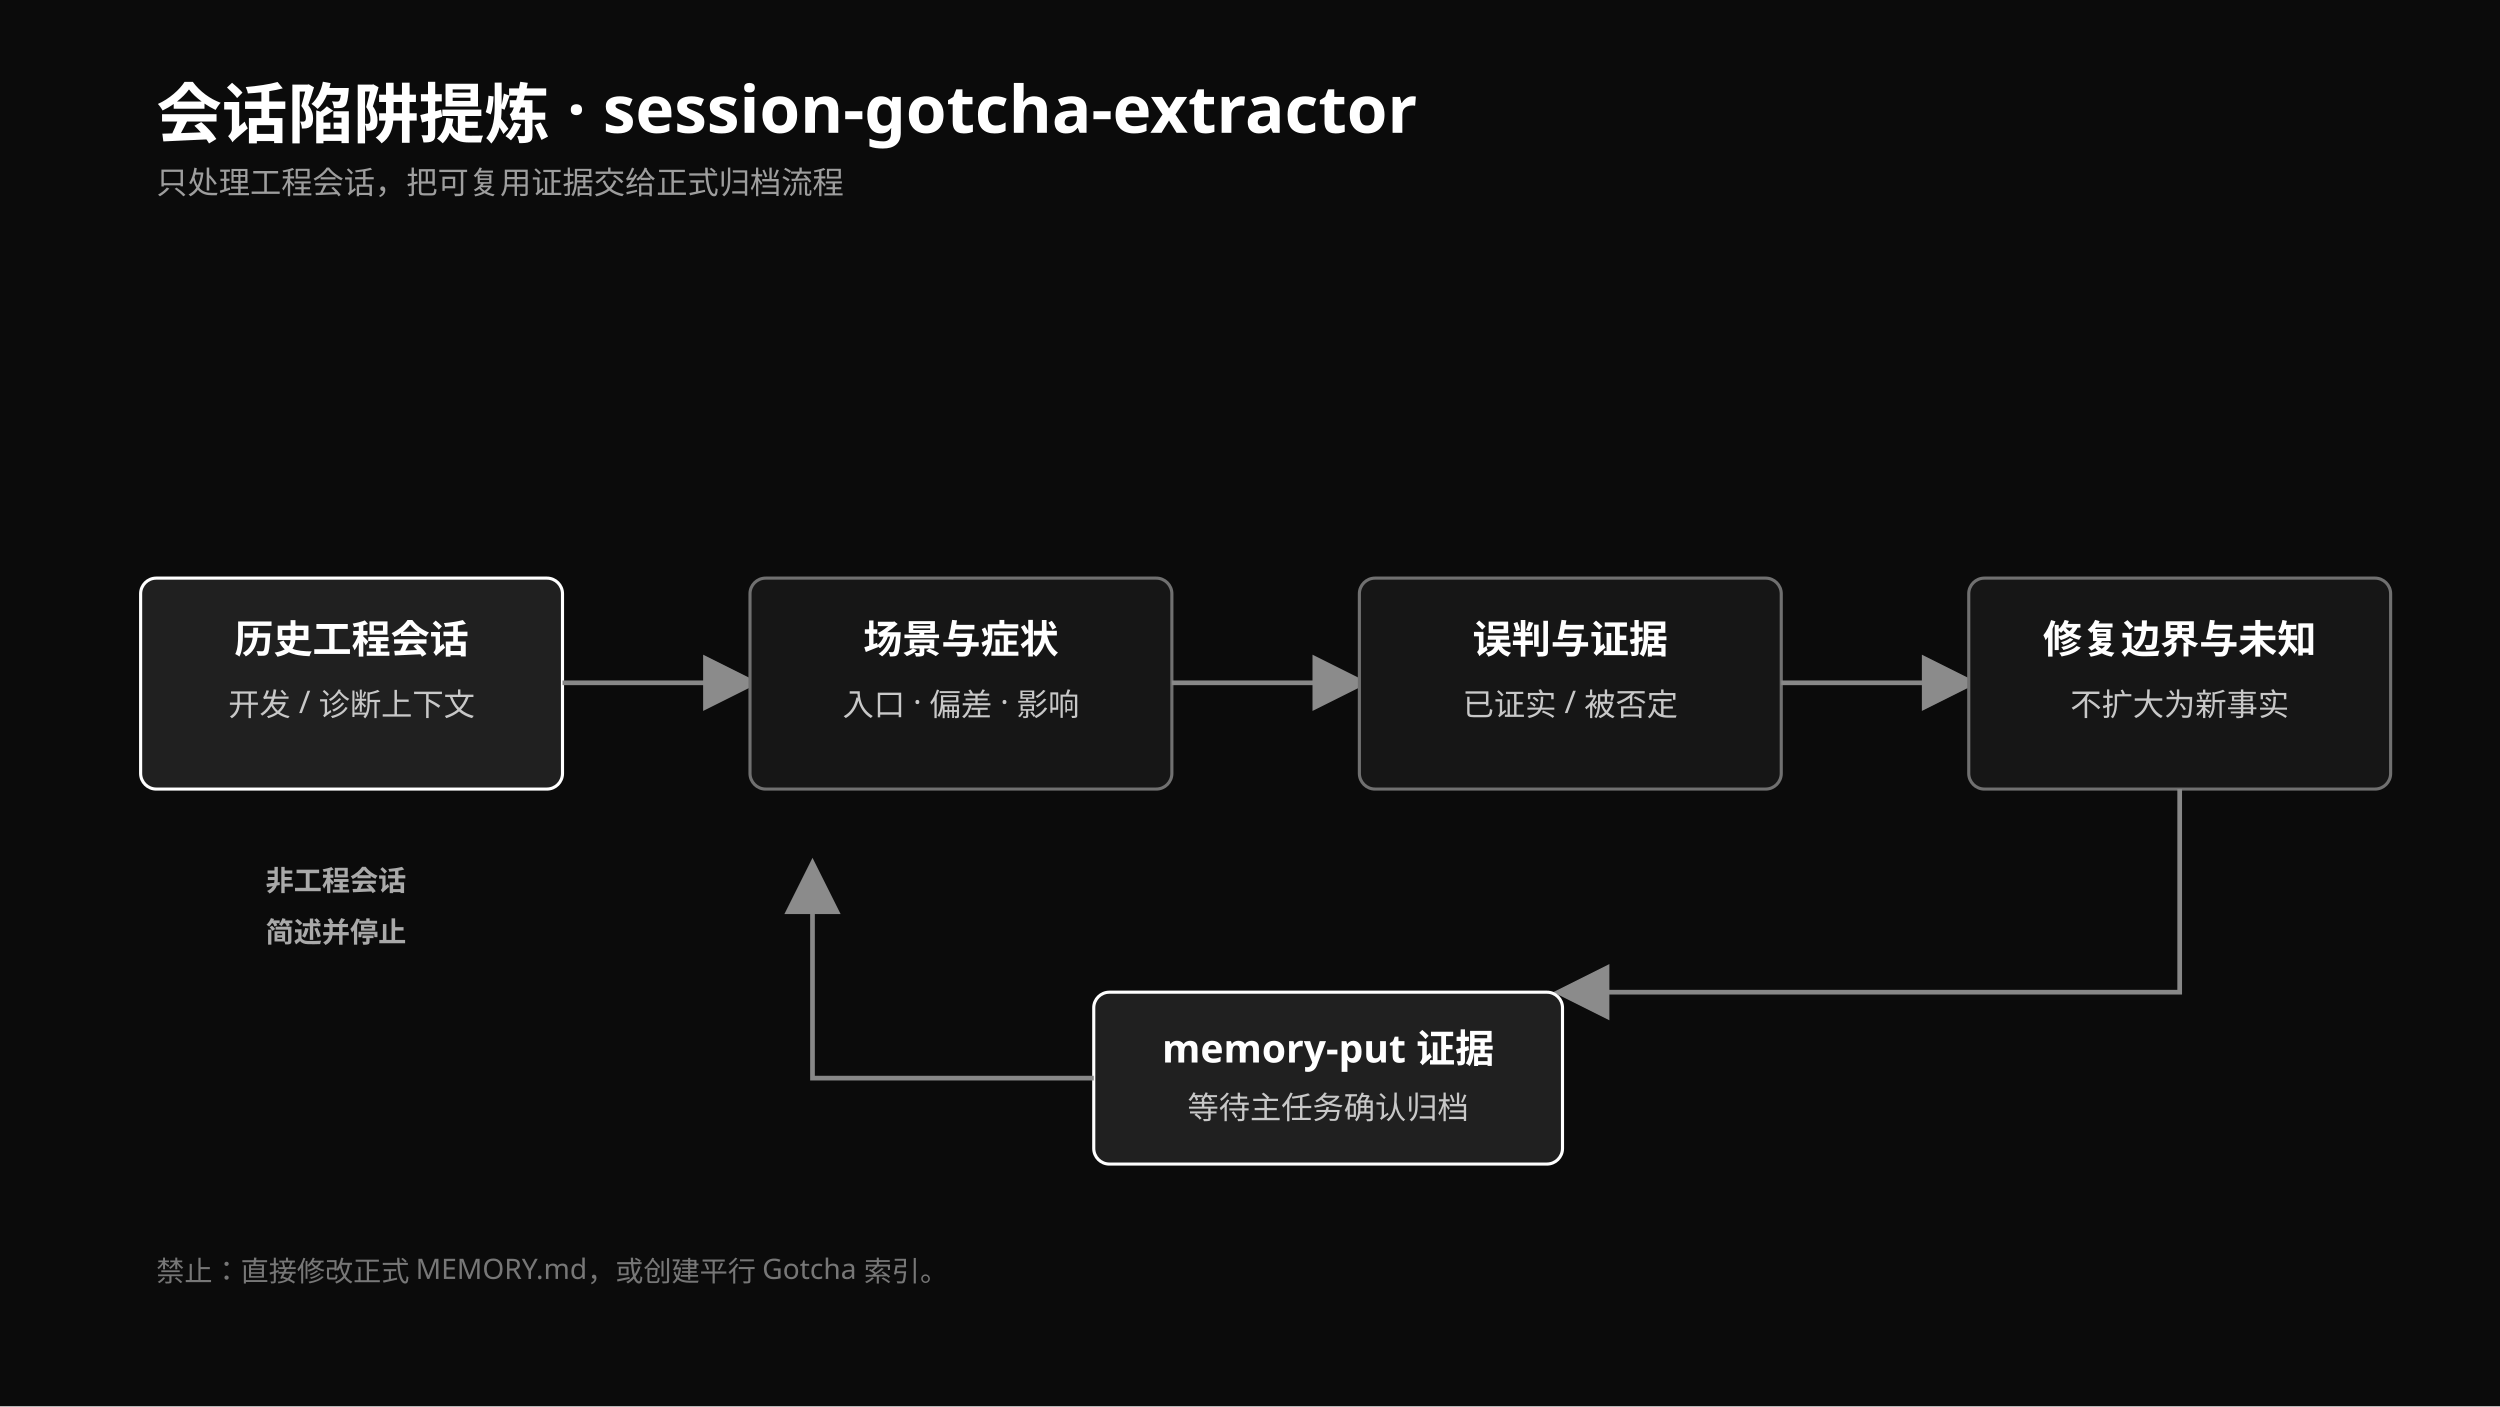
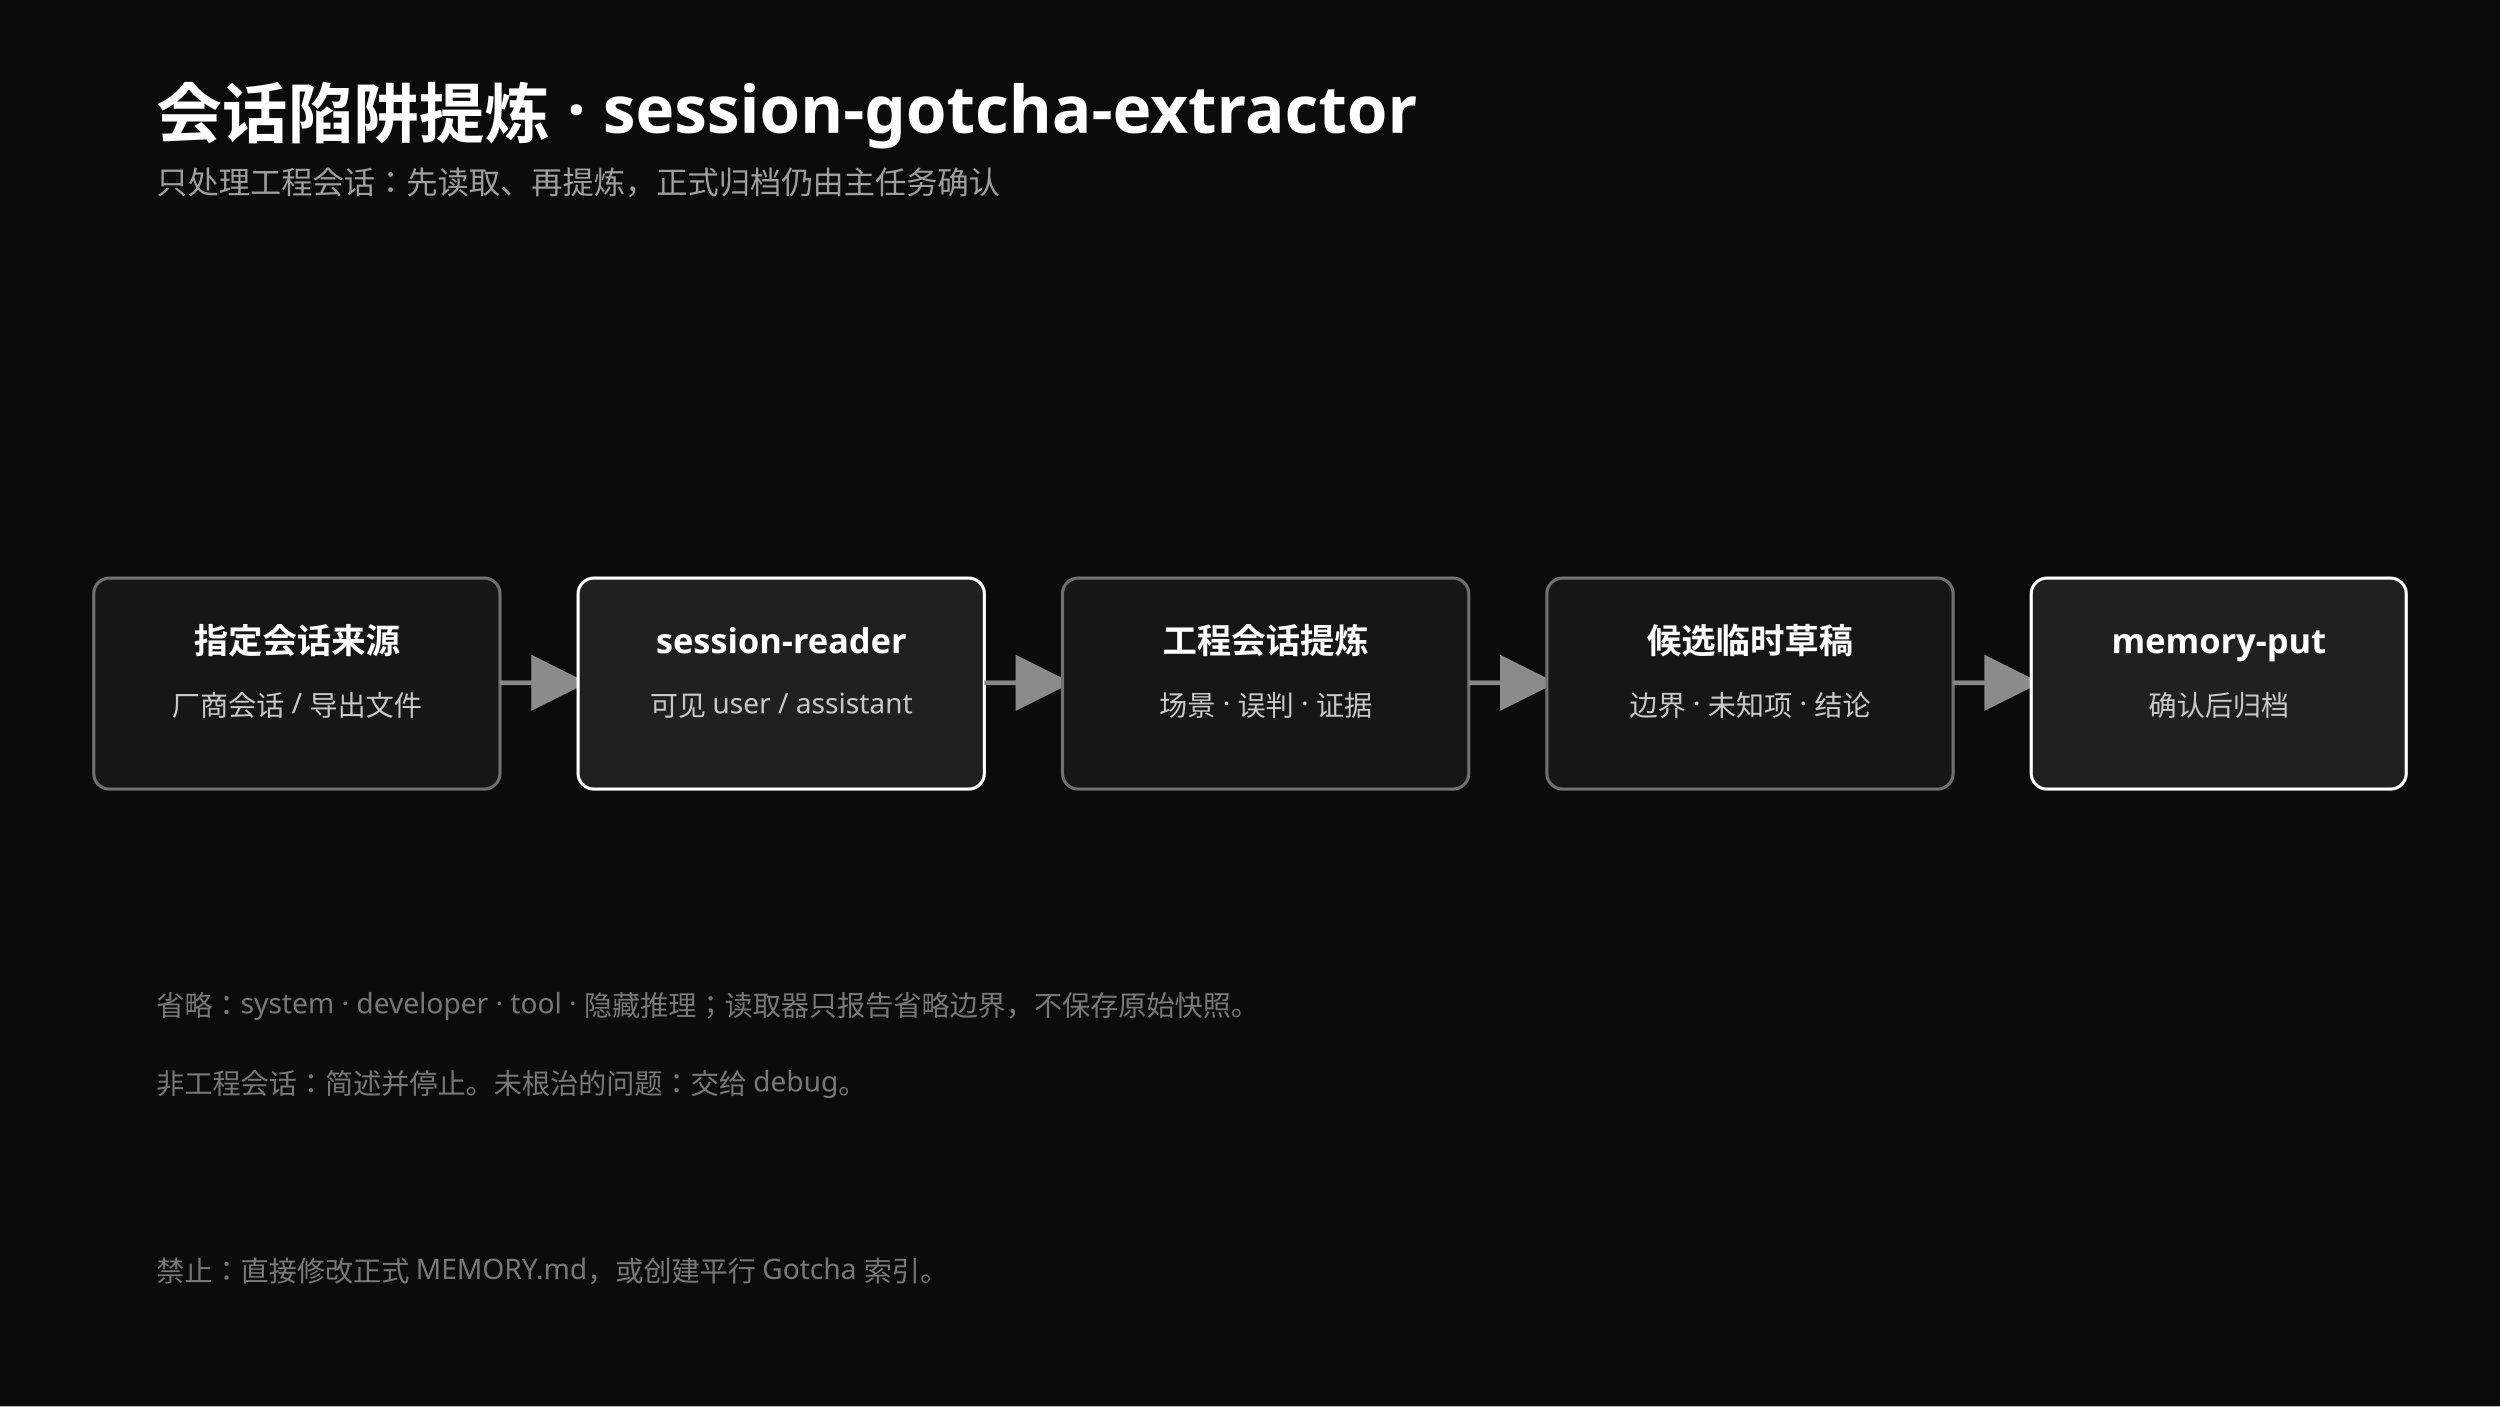
<svg xmlns="http://www.w3.org/2000/svg" width="1600" height="900" viewBox="0 0 1600 900" role="img" aria-labelledby="title desc">
  <defs>
    <marker id="arrow" markerWidth="12" markerHeight="12" refX="10" refY="6" orient="auto">
      <path d="M0,0 L12,6 L0,12 Z" fill="#8b8b8b" />
    </marker>
    <style>
-       .bg{fill:#0b0b0b}.title{fill:#fff;font:700 42px "Segoe UI","Microsoft YaHei",sans-serif}.subtitle{fill:#9e9e9e;font:400 20px "Segoe UI","Microsoft YaHei",sans-serif}.node{fill:#161616;stroke:#707070;stroke-width:2}.node-strong{fill:#202020;stroke:#fff;stroke-width:2}.node-title{fill:#fff;font:700 25px "Segoe UI","Microsoft YaHei",sans-serif}.node-body{fill:#c8c8c8;font:400 20px "Segoe UI","Microsoft YaHei",sans-serif}.line{fill:none;stroke:#888;stroke-width:3;marker-end:url(#arrow)}.label{fill:#a9a9a9;font:600 18px "Segoe UI","Microsoft YaHei",sans-serif}.note{fill:#777;font:400 18px "Segoe UI","Microsoft YaHei",sans-serif}
+       .bg{fill:#0b0b0b}.title{fill:#fff;font:700 42px "Segoe UI","Microsoft YaHei",sans-serif}.subtitle{fill:#9e9e9e;font:400 20px "Segoe UI","Microsoft YaHei",sans-serif}.node{fill:#161616;stroke:#707070;stroke-width:2}.node-strong{fill:#202020;stroke:#fff;stroke-width:2}.node-title{fill:#fff;font:700 22px "Segoe UI","Microsoft YaHei",sans-serif}.node-body{fill:#c8c8c8;font:400 18px "Segoe UI","Microsoft YaHei",sans-serif}.line{fill:none;stroke:#888;stroke-width:3;marker-end:url(#arrow)}.note{fill:#777;font:400 18px "Segoe UI","Microsoft YaHei",sans-serif}
    </style>
  </defs>
  <rect class="bg" width="1600" height="900" />
  <text class="title" x="100" y="88">会话陷阱提炼 · session-gotcha-extractor</text>
-   <text class="subtitle" x="100" y="124">只处理工程会话，把可复用证据交给正式归档流程</text>
-   <rect class="node-strong" x="90" y="370" width="270" height="135" rx="10" />
-   <text class="node-title" x="225" y="418" text-anchor="middle">历史工程会话</text>
-   <text class="node-body" x="225" y="458" text-anchor="middle">开发 / 诊断上下文</text>
-   <path class="line" d="M360 437 H480" />
-   <rect class="node" x="480" y="370" width="270" height="135" rx="10" />
-   <text class="node-title" x="615" y="418" text-anchor="middle">场景与症状</text>
-   <text class="node-body" x="615" y="458" text-anchor="middle">入口 · 偏差 · 影响</text>
-   <path class="line" d="M750 437 H870" />
-   <rect class="node" x="870" y="370" width="270" height="135" rx="10" />
-   <text class="node-title" x="1005" y="418" text-anchor="middle">误判与证据</text>
-   <text class="node-body" x="1005" y="458" text-anchor="middle">已证实 / 被否定</text>
-   <path class="line" d="M1140 437 H1260" />
-   <rect class="node" x="1260" y="370" width="270" height="135" rx="10" />
-   <text class="node-title" x="1395" y="418" text-anchor="middle">修复边界与未知</text>
-   <text class="node-body" x="1395" y="458" text-anchor="middle">不扩大为新事实</text>
-   <path class="line" d="M1395 505 V635 H1000" />
-   <rect class="node-strong" x="700" y="635" width="300" height="110" rx="10" />
-   <text class="node-title" x="850" y="680" text-anchor="middle">memory-put 证据</text>
-   <text class="node-body" x="850" y="716" text-anchor="middle">等待主任务确认归档</text>
-   <path class="line" d="M700 690 H520 V555" />
-   <text class="label" x="170" y="570">非工程会话</text>
-   <text class="label" x="170" y="603">简述并停止</text>
+   <text class="subtitle" x="100" y="124">只处理工程会话：先读取、再提炼，正式归档仍由主任务确认</text>
+   <rect class="node" x="60" y="370" width="260" height="135" rx="10" />
+   <text class="node-title" x="190" y="418" text-anchor="middle">指定会话来源</text>
+   <text class="node-body" x="190" y="458" text-anchor="middle">厂商会话 / 导出文件</text>
+   <path class="line" d="M320 437 H370" />
+   <rect class="node-strong" x="370" y="370" width="260" height="135" rx="10" />
+   <text class="node-title" x="500" y="418" text-anchor="middle">session-reader</text>
+   <text class="node-body" x="500" y="458" text-anchor="middle">可见 user / assistant</text>
+   <path class="line" d="M630 437 H680" />
+   <rect class="node" x="680" y="370" width="260" height="135" rx="10" />
+   <text class="node-title" x="810" y="418" text-anchor="middle">工程会话提炼</text>
+   <text class="node-body" x="810" y="458" text-anchor="middle">场景 · 误判 · 证据</text>
+   <path class="line" d="M940 437 H990" />
+   <rect class="node" x="990" y="370" width="260" height="135" rx="10" />
+   <text class="node-title" x="1120" y="418" text-anchor="middle">候选临时草稿</text>
+   <text class="node-body" x="1120" y="458" text-anchor="middle">边界 · 未知项 · 结论</text>
+   <path class="line" d="M1250 437 H1300" />
+   <rect class="node-strong" x="1300" y="370" width="240" height="135" rx="10" />
+   <text class="node-title" x="1420" y="418" text-anchor="middle">memory-put</text>
+   <text class="node-body" x="1420" y="458" text-anchor="middle">确认后归档</text>
+   <text class="note" x="100" y="650">省略：system · developer · tool · 隐藏推理；读取器只报告省略边界，不保存原始快照。</text>
+   <text class="note" x="100" y="700">非工程会话：简述并停止。未根治的问题：交给 debug。</text>
  <text class="note" x="100" y="820">禁止：直接修改正式 MEMORY.md，或创建平行 Gotcha 索引。</text>
</svg>
